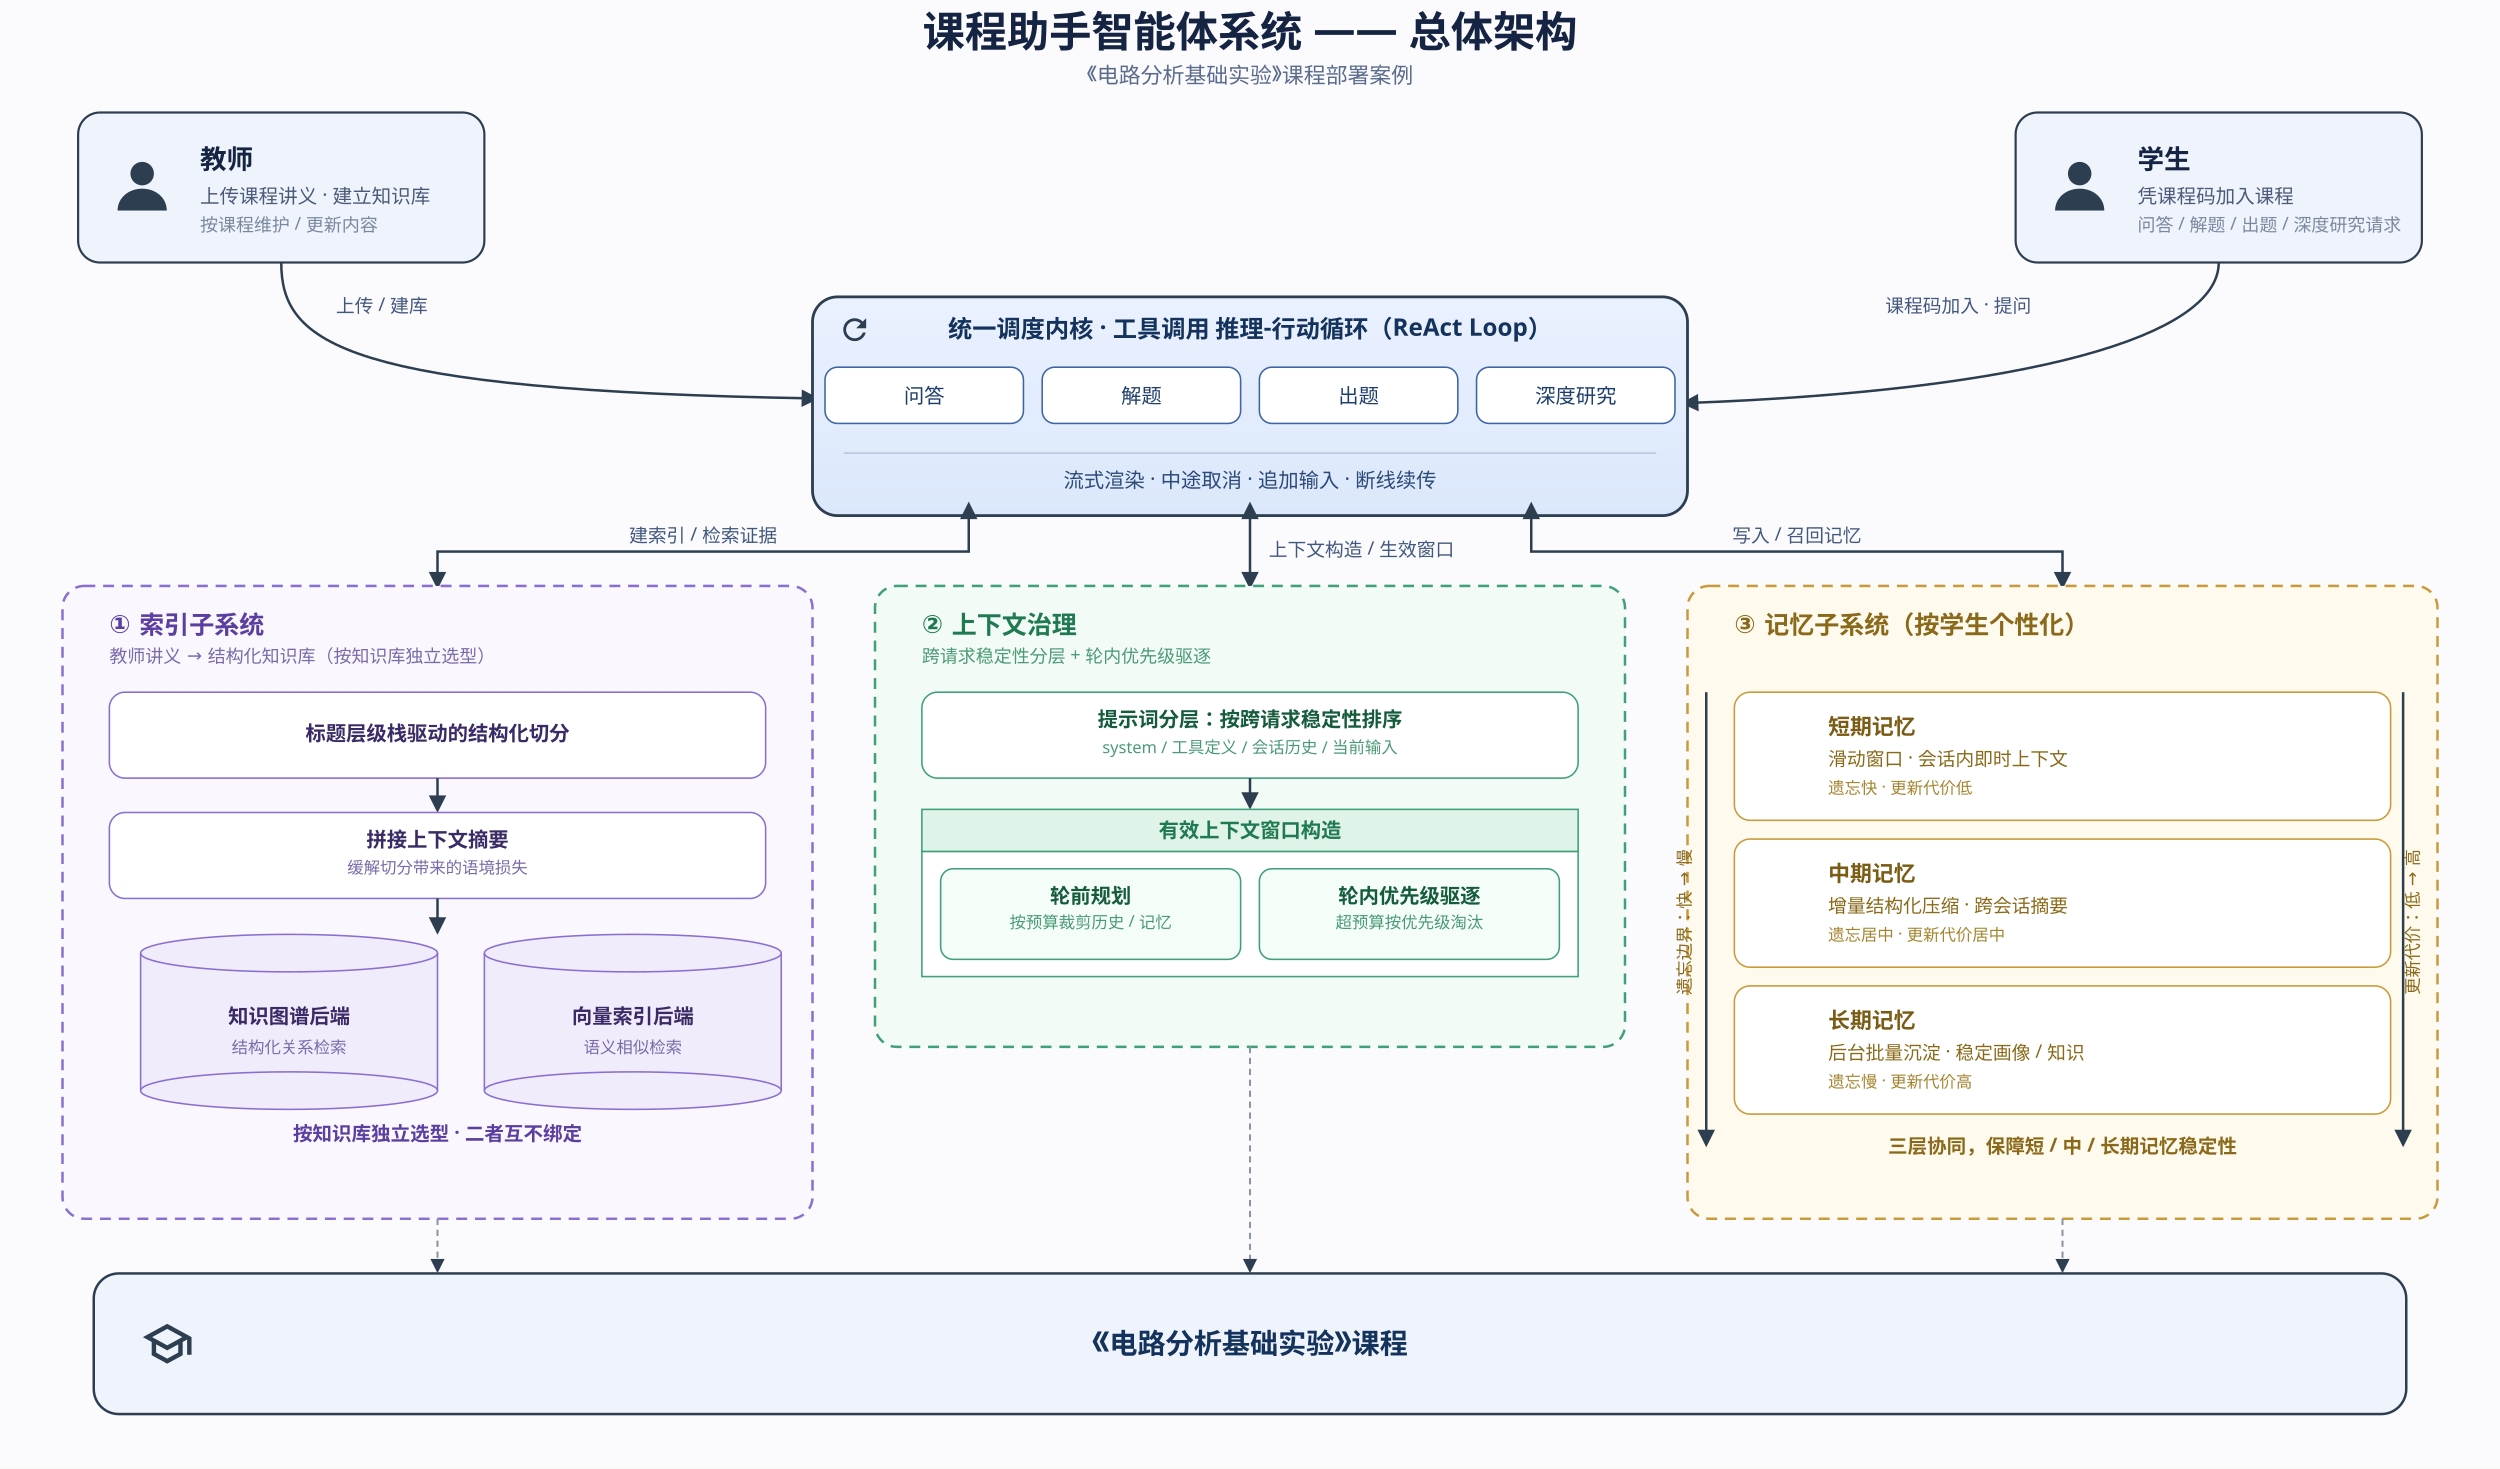
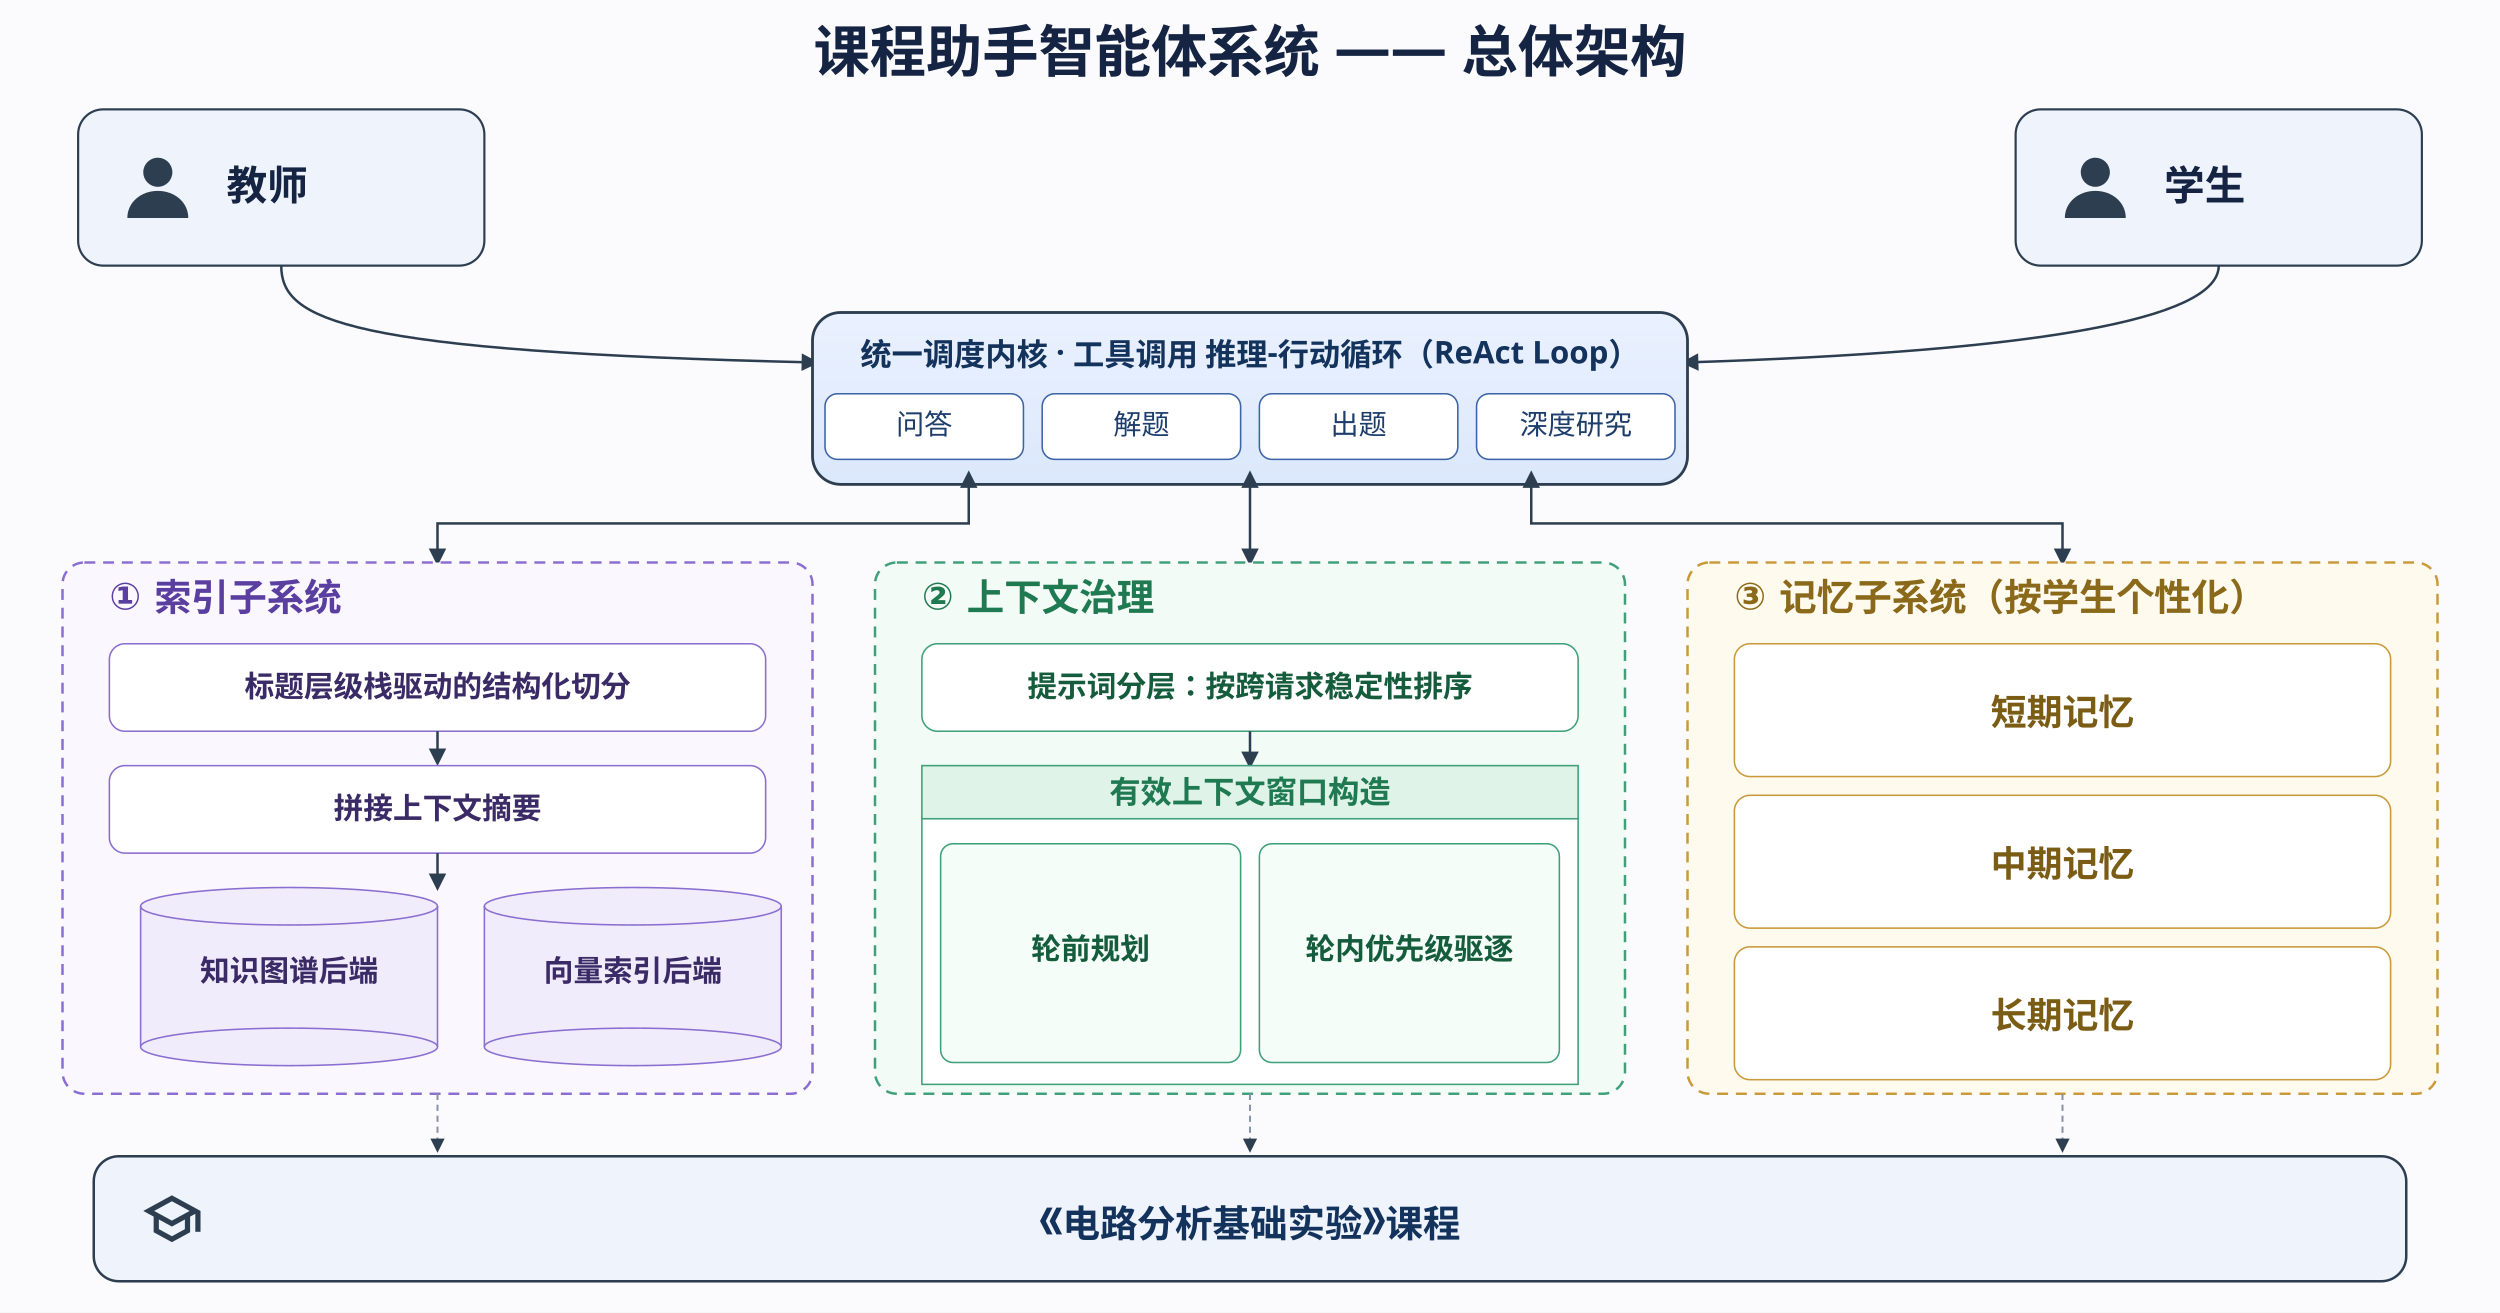
- <svg xmlns="http://www.w3.org/2000/svg" viewBox="0 0 1600 940" width="1600" height="940" font-family="'Microsoft YaHei','PingFang SC','Noto Sans SC',sans-serif">
+ <svg xmlns="http://www.w3.org/2000/svg" viewBox="0 0 1600 840" width="1600" height="840" font-family="'Microsoft YaHei','PingFang SC','Noto Sans SC',sans-serif">
  <defs>
    <marker id="arrowEnd" viewBox="0 0 10 10" refX="8" refY="5" markerWidth="7" markerHeight="7" orient="auto">
      <path d="M0,0 L10,5 L0,10 z" fill="#2c3e50" />
    </marker>
    <marker id="arrowStart" viewBox="0 0 10 10" refX="2" refY="5" markerWidth="7" markerHeight="7" orient="auto-start-reverse">
      <path d="M0,0 L10,5 L0,10 z" fill="#2c3e50" />
    </marker>
    <linearGradient id="kernelGrad" x1="0" y1="0" x2="0" y2="1">
      <stop offset="0" stop-color="#eaf1ff" />
      <stop offset="1" stop-color="#dbe8fb" />
    </linearGradient>
    <symbol id="personIcon" viewBox="0 0 24 24">
      <circle cx="12" cy="7.5" r="4.3" />
      <path d="M3 21c0-4.6 4-8 9-8s9 3.4 9 8" />
    </symbol>
-     <symbol id="loopIcon" viewBox="0 0 24 24">
-       <path d="M17.65 6.35C16.2 4.9 14.21 4 12 4c-4.42 0-7.99 3.58-7.99 8s3.57 8 7.99 8c3.73 0 6.84-2.55 7.73-6h-2.08c-.82 2.33-3.04 4-5.65 4-3.31 0-6-2.69-6-6s2.69-6 6-6c1.66 0 3.14.69 4.22 1.78L13 11h7V4l-2.35 2.35z" />
-     </symbol>
    <symbol id="capIcon" viewBox="0 0 24 24">
      <path d="M12 3L1 9l4 2.18v6L12 21l7-3.82v-6l2-1.09V17h2V9L12 3zm6.82 6L12 12.72 5.18 9 12 5.28 18.82 9zM17 15.99l-5 2.73-5-2.73v-3.72L12 15l5-2.73v3.72z" />
    </symbol>
    <style>
-       .title{font-size:27px;font-weight:700;fill:#152442;text-anchor:middle;}
-       .subtitle{font-size:14px;fill:#5a6b8c;text-anchor:middle;}
-       .colTitle{font-weight:700;font-size:16px;}
-       .colSub{font-size:11.5px;}
-       .boxTitle{font-size:13px;font-weight:600;text-anchor:middle;}
-       .boxSub{font-size:10.5px;text-anchor:middle;}
-       .lineLbl{font-size:12px;fill:#43587e;}
+       .title{font-size:36px;font-weight:700;fill:#152442;text-anchor:middle;}
+       .colTitle{font-weight:700;font-size:24px;}
+       .boxTitle{font-size:19px;font-weight:600;text-anchor:middle;}
      .edge{fill:none;stroke:#2c3e50;stroke-width:1.6;}
      .edgeSoft{fill:none;stroke:#8a94a6;stroke-width:1.3;stroke-dasharray:4,3;}
    </style>
  </defs>
-   <rect x="0" y="0" width="1600" height="940" fill="#fbfbfd" />
-   <text x="800" y="30" class="title">课程助手智能体系统 —— 总体架构</text>
-   <text x="800" y="52" class="subtitle">《电路分析基础实验》课程部署案例</text>
+   <rect x="0" y="0" width="1600" height="840" fill="#fbfbfd" />
+   <text x="800" y="46" class="title">课程助手智能体系统 —— 总体架构</text>
  <g>
-     <rect x="50" y="72" width="260" height="96" rx="14" fill="#eef3fc" stroke="#2c3e50" stroke-width="1.4" />
-     <use href="#personIcon" x="70" y="98" width="42" height="42" fill="#2c3e50" />
-     <text x="128" y="108" font-size="17" font-weight="700" fill="#152442">教师</text>
-     <text x="128" y="130" font-size="12.5" fill="#4a5a78">上传课程讲义 · 建立知识库</text>
-     <text x="128" y="148" font-size="11.5" fill="#7a889f">按课程维护 / 更新内容</text>
+     <rect x="50" y="70" width="260" height="100" rx="16" fill="#eef3fc" stroke="#2c3e50" stroke-width="1.4" />
+     <use href="#personIcon" x="75" y="94" width="52" height="52" fill="#2c3e50" />
+     <text x="145" y="128" font-size="26" font-weight="700" fill="#152442">教师</text>
  </g>
  <g>
-     <rect x="1290" y="72" width="260" height="96" rx="14" fill="#eef3fc" stroke="#2c3e50" stroke-width="1.4" />
-     <use href="#personIcon" x="1310" y="98" width="42" height="42" fill="#2c3e50" />
-     <text x="1368" y="108" font-size="17" font-weight="700" fill="#152442">学生</text>
-     <text x="1368" y="130" font-size="12.5" fill="#4a5a78">凭课程码加入课程</text>
-     <text x="1368" y="148" font-size="11.5" fill="#7a889f">问答 / 解题 / 出题 / 深度研究请求</text>
+     <rect x="1290" y="70" width="260" height="100" rx="16" fill="#eef3fc" stroke="#2c3e50" stroke-width="1.4" />
+     <use href="#personIcon" x="1315" y="94" width="52" height="52" fill="#2c3e50" />
+     <text x="1385" y="128" font-size="26" font-weight="700" fill="#152442">学生</text>
  </g>
-   <path class="edge" marker-end="url(#arrowEnd)" d="M180,168 C180,220 220,250 522,255" />
-   <text x="215" y="200" class="lineLbl">上传 / 建库</text>
-   <path class="edge" marker-end="url(#arrowEnd)" d="M1420,168 C1420,215 1300,250 1078,258" />
-   <text x="1300" y="200" class="lineLbl" text-anchor="end">课程码加入 · 提问</text>
-   <rect x="520" y="190" width="560" height="140" rx="16" fill="url(#kernelGrad)" stroke="#2c3e50" stroke-width="1.8" />
-   <use href="#loopIcon" x="536" y="200" width="22" height="22" fill="#2c3e50" />
-   <text x="800" y="216" text-anchor="middle" font-size="15.5" font-weight="700" fill="#14335c">统一调度内核 · 工具调用 推理-行动循环（ReAct Loop）</text>
+   <path class="edge" marker-end="url(#arrowEnd)" d="M180,170 C180,205 220,225 522,232" />
+   <path class="edge" marker-end="url(#arrowEnd)" d="M1420,170 C1420,205 1300,225 1078,232" />
+   <rect x="520" y="200" width="560" height="110" rx="18" fill="url(#kernelGrad)" stroke="#2c3e50" stroke-width="1.8" />
+   <text x="800" y="234" text-anchor="middle" font-size="20" font-weight="700" fill="#14335c">统一调度内核 · 工具调用 推理-行动循环（ReAct Loop）</text>
  <g>
-     <rect x="528" y="235" width="127" height="36" rx="8" fill="#ffffff" stroke="#3d64a6" />
-     <text x="591.5" y="258" text-anchor="middle" font-size="13" fill="#1d3d6b">问答</text>
-     <rect x="667" y="235" width="127" height="36" rx="8" fill="#ffffff" stroke="#3d64a6" />
-     <text x="730.5" y="258" text-anchor="middle" font-size="13" fill="#1d3d6b">解题</text>
-     <rect x="806" y="235" width="127" height="36" rx="8" fill="#ffffff" stroke="#3d64a6" />
-     <text x="869.5" y="258" text-anchor="middle" font-size="13" fill="#1d3d6b">出题</text>
-     <rect x="945" y="235" width="127" height="36" rx="8" fill="#ffffff" stroke="#3d64a6" />
-     <text x="1008.5" y="258" text-anchor="middle" font-size="13" fill="#1d3d6b">深度研究</text>
+     <rect x="528" y="252" width="127" height="42" rx="8" fill="#ffffff" stroke="#3d64a6" />
+     <text x="591.5" y="278" text-anchor="middle" font-size="18" fill="#1d3d6b">问答</text>
+     <rect x="667" y="252" width="127" height="42" rx="8" fill="#ffffff" stroke="#3d64a6" />
+     <text x="730.5" y="278" text-anchor="middle" font-size="18" fill="#1d3d6b">解题</text>
+     <rect x="806" y="252" width="127" height="42" rx="8" fill="#ffffff" stroke="#3d64a6" />
+     <text x="869.5" y="278" text-anchor="middle" font-size="18" fill="#1d3d6b">出题</text>
+     <rect x="945" y="252" width="127" height="42" rx="8" fill="#ffffff" stroke="#3d64a6" />
+     <text x="1008.5" y="278" text-anchor="middle" font-size="18" fill="#1d3d6b">深度研究</text>
  </g>
-   <line x1="540" y1="290" x2="1060" y2="290" stroke="#b9c6dc" />
-   <text x="800" y="312" text-anchor="middle" font-size="13" fill="#2c4a78">流式渲染 · 中途取消 · 追加输入 · 断线续传</text>
-   <path class="edge" marker-start="url(#arrowStart)" marker-end="url(#arrowEnd)" d="M620,330 L620,353 L280,353 L280,375" />
-   <text x="450" y="347" class="lineLbl" text-anchor="middle">建索引 / 检索证据</text>
-   <path class="edge" marker-start="url(#arrowStart)" marker-end="url(#arrowEnd)" d="M800,330 L800,375" />
-   <text x="812" y="356" class="lineLbl">上下文构造 / 生效窗口</text>
-   <path class="edge" marker-start="url(#arrowStart)" marker-end="url(#arrowEnd)" d="M980,330 L980,353 L1320,353 L1320,375" />
-   <text x="1150" y="347" class="lineLbl" text-anchor="middle">写入 / 召回记忆</text>
-   <rect x="40" y="375" width="480" height="405" rx="14" fill="#faf7ff" stroke="#8a6fd1" stroke-width="1.6" stroke-dasharray="7,5" />
-   <text x="70" y="405" class="colTitle" fill="#5b3fa0">① 索引子系统</text>
-   <text x="70" y="424" class="colSub" fill="#7a6aa8">教师讲义 → 结构化知识库（按知识库独立选型）</text>
-   <rect x="70" y="443" width="420" height="55" rx="10" fill="#ffffff" stroke="#8a6fd1" />
-   <text x="280" y="474" class="boxTitle" fill="#3a2a66">标题层级栈驱动的结构化切分</text>
-   <path class="edge" marker-end="url(#arrowEnd)" d="M280,498 L280,518" />
-   <rect x="70" y="520" width="420" height="55" rx="10" fill="#ffffff" stroke="#8a6fd1" />
-   <text x="280" y="542" class="boxTitle" fill="#3a2a66">拼接上下文摘要</text>
-   <text x="280" y="559" class="boxSub" fill="#7a6aa8">缓解切分带来的语境损失</text>
-   <path class="edge" marker-end="url(#arrowEnd)" d="M280,575 L280,596" />
+   <path class="edge" marker-start="url(#arrowStart)" marker-end="url(#arrowEnd)" d="M620,310 L620,335 L280,335 L280,360" />
+   <path class="edge" marker-start="url(#arrowStart)" marker-end="url(#arrowEnd)" d="M800,310 L800,360" />
+   <path class="edge" marker-start="url(#arrowStart)" marker-end="url(#arrowEnd)" d="M980,310 L980,335 L1320,335 L1320,360" />
+   <rect x="40" y="360" width="480" height="340" rx="14" fill="#faf7ff" stroke="#8a6fd1" stroke-width="1.6" stroke-dasharray="7,5" />
+   <text x="70" y="390" class="colTitle" fill="#5b3fa0">① 索引子系统</text>
+   <rect x="70" y="412" width="420" height="56" rx="10" fill="#ffffff" stroke="#8a6fd1" />
+   <text x="280" y="446" class="boxTitle" fill="#3a2a66">标题层级栈驱动的结构化切分</text>
+   <path class="edge" marker-end="url(#arrowEnd)" d="M280,468 L280,488" />
+   <rect x="70" y="490" width="420" height="56" rx="10" fill="#ffffff" stroke="#8a6fd1" />
+   <text x="280" y="524" class="boxTitle" fill="#3a2a66">拼接上下文摘要</text>
+   <path class="edge" marker-end="url(#arrowEnd)" d="M280,546 L280,568" />
  <g stroke="#8a6fd1" fill="#f1ecfb">
-     <ellipse cx="185" cy="610" rx="95" ry="12" />
-     <rect x="90" y="610" width="190" height="88" fill="#f1ecfb" stroke="none" />
-     <line x1="90" y1="610" x2="90" y2="698" />
-     <line x1="280" y1="610" x2="280" y2="698" />
-     <ellipse cx="185" cy="698" rx="95" ry="12" />
-     <path d="M90,610 A95,12 0 0 0 280,610" fill="none" />
+     <ellipse cx="185" cy="580" rx="95" ry="12" />
+     <rect x="90" y="580" width="190" height="90" fill="#f1ecfb" stroke="none" />
+     <line x1="90" y1="580" x2="90" y2="670" />
+     <line x1="280" y1="580" x2="280" y2="670" />
+     <ellipse cx="185" cy="670" rx="95" ry="12" />
+     <path d="M90,580 A95,12 0 0 0 280,580" fill="none" />
  </g>
-   <text x="185" y="655" text-anchor="middle" font-size="13" font-weight="700" fill="#3a2a66">知识图谱后端</text>
-   <text x="185" y="674" text-anchor="middle" font-size="10.5" fill="#7a6aa8">结构化关系检索</text>
+   <text x="185" y="628" text-anchor="middle" font-size="19" font-weight="700" fill="#3a2a66">知识图谱后端</text>
  <g stroke="#8a6fd1" fill="#f1ecfb">
-     <ellipse cx="405" cy="610" rx="95" ry="12" />
-     <rect x="310" y="610" width="190" height="88" fill="#f1ecfb" stroke="none" />
-     <line x1="310" y1="610" x2="310" y2="698" />
-     <line x1="500" y1="610" x2="500" y2="698" />
-     <ellipse cx="405" cy="698" rx="95" ry="12" />
-     <path d="M310,610 A95,12 0 0 0 500,610" fill="none" />
+     <ellipse cx="405" cy="580" rx="95" ry="12" />
+     <rect x="310" y="580" width="190" height="90" fill="#f1ecfb" stroke="none" />
+     <line x1="310" y1="580" x2="310" y2="670" />
+     <line x1="500" y1="580" x2="500" y2="670" />
+     <ellipse cx="405" cy="670" rx="95" ry="12" />
+     <path d="M310,580 A95,12 0 0 0 500,580" fill="none" />
  </g>
-   <text x="405" y="655" text-anchor="middle" font-size="13" font-weight="700" fill="#3a2a66">向量索引后端</text>
-   <text x="405" y="674" text-anchor="middle" font-size="10.5" fill="#7a6aa8">语义相似检索</text>
-   <text x="280" y="730" text-anchor="middle" font-size="12.5" fill="#5b3fa0" font-weight="600">按知识库独立选型 · 二者互不绑定</text>
-   <rect x="560" y="375" width="480" height="295" rx="14" fill="#f2fbf5" stroke="#3fa07a" stroke-width="1.6" stroke-dasharray="7,5" />
-   <text x="590" y="405" class="colTitle" fill="#1f7a52">② 上下文治理</text>
-   <text x="590" y="424" class="colSub" fill="#4a9a76">跨请求稳定性分层 + 轮内优先级驱逐</text>
-   <rect x="590" y="443" width="420" height="55" rx="10" fill="#ffffff" stroke="#3fa07a" />
-   <text x="800" y="465" class="boxTitle" fill="#155c3c">提示词分层：按跨请求稳定性排序</text>
-   <text x="800" y="482" class="boxSub" fill="#4a9a76">system / 工具定义 / 会话历史 / 当前输入</text>
-   <path class="edge" marker-end="url(#arrowEnd)" d="M800,498 L800,516" />
-   <rect x="590" y="518" width="420" height="27" fill="#dff3e8" stroke="#3fa07a" />
-   <text x="800" y="536" text-anchor="middle" font-size="13" font-weight="700" fill="#1f7a52">有效上下文窗口构造</text>
-   <rect x="590" y="545" width="420" height="80" fill="#ffffff" stroke="#3fa07a" />
-   <rect x="602" y="556" width="192" height="58" rx="8" fill="#f4fdf8" stroke="#3fa07a" />
-   <text x="698" y="578" class="boxTitle" fill="#155c3c">轮前规划</text>
-   <text x="698" y="594" class="boxSub" fill="#4a9a76">按预算裁剪历史 / 记忆</text>
-   <rect x="806" y="556" width="192" height="58" rx="8" fill="#f4fdf8" stroke="#3fa07a" />
-   <text x="902" y="578" class="boxTitle" fill="#155c3c">轮内优先级驱逐</text>
-   <text x="902" y="594" class="boxSub" fill="#4a9a76">超预算按优先级淘汰</text>
-   <rect x="1080" y="375" width="480" height="405" rx="14" fill="#fffaee" stroke="#c99a3b" stroke-width="1.6" stroke-dasharray="7,5" />
-   <text x="1110" y="405" class="colTitle" fill="#8a6a1a">③ 记忆子系统（按学生个性化）</text>
-   <line x1="1092" y1="443" x2="1092" y2="732" class="edge" marker-end="url(#arrowEnd)" />
-   <text x="1082" y="590" font-size="11" fill="#8a6a1a" text-anchor="middle" transform="rotate(-90 1082 590)">遗忘边界：快 → 慢</text>
-   <line x1="1538" y1="443" x2="1538" y2="732" class="edge" marker-end="url(#arrowEnd)" />
-   <text x="1548" y="590" font-size="11" fill="#8a6a1a" text-anchor="middle" transform="rotate(-90 1548 590)">更新代价：低 → 高</text>
-   <rect x="1110" y="443" width="420" height="82" rx="10" fill="#ffffff" stroke="#c99a3b" />
-   <text x="1170" y="470" font-size="14" font-weight="700" fill="#7a5c14">短期记忆</text>
-   <text x="1170" y="490" font-size="12" fill="#8a6a1a">滑动窗口 · 会话内即时上下文</text>
-   <text x="1170" y="508" font-size="10.5" fill="#a4842f">遗忘快 · 更新代价低</text>
-   <rect x="1110" y="537" width="420" height="82" rx="10" fill="#ffffff" stroke="#c99a3b" />
-   <text x="1170" y="564" font-size="14" font-weight="700" fill="#7a5c14">中期记忆</text>
-   <text x="1170" y="584" font-size="12" fill="#8a6a1a">增量结构化压缩 · 跨会话摘要</text>
-   <text x="1170" y="602" font-size="10.5" fill="#a4842f">遗忘居中 · 更新代价居中</text>
-   <rect x="1110" y="631" width="420" height="82" rx="10" fill="#ffffff" stroke="#c99a3b" />
-   <text x="1170" y="658" font-size="14" font-weight="700" fill="#7a5c14">长期记忆</text>
-   <text x="1170" y="678" font-size="12" fill="#8a6a1a">后台批量沉淀 · 稳定画像 / 知识</text>
-   <text x="1170" y="696" font-size="10.5" fill="#a4842f">遗忘慢 · 更新代价高</text>
-   <text x="1320" y="738" text-anchor="middle" font-size="12.5" fill="#8a6a1a" font-weight="600">三层协同，保障短 / 中 / 长期记忆稳定性</text>
-   <path class="edgeSoft" marker-end="url(#arrowEnd)" d="M280,780 L280,813" />
-   <path class="edgeSoft" marker-end="url(#arrowEnd)" d="M800,670 L800,813" />
-   <path class="edgeSoft" marker-end="url(#arrowEnd)" d="M1320,780 L1320,813" />
-   <rect x="60" y="815" width="1480" height="90" rx="16" fill="#eef3fc" stroke="#2c3e50" stroke-width="1.6" />
-   <use href="#capIcon" x="90" y="843" width="34" height="34" fill="#2c3e50" />
-   <text x="800" y="865" text-anchor="middle" font-size="18" font-weight="700" fill="#14335c">《电路分析基础实验》课程</text>
+   <text x="405" y="628" text-anchor="middle" font-size="19" font-weight="700" fill="#3a2a66">向量索引后端</text>
+   <rect x="560" y="360" width="480" height="340" rx="14" fill="#f2fbf5" stroke="#3fa07a" stroke-width="1.6" stroke-dasharray="7,5" />
+   <text x="590" y="390" class="colTitle" fill="#1f7a52">② 上下文治理</text>
+   <rect x="590" y="412" width="420" height="56" rx="10" fill="#ffffff" stroke="#3fa07a" />
+   <text x="800" y="446" class="boxTitle" fill="#155c3c">提示词分层：按跨请求稳定性排序</text>
+   <path class="edge" marker-end="url(#arrowEnd)" d="M800,468 L800,490" />
+   <rect x="590" y="490" width="420" height="34" fill="#dff3e8" stroke="#3fa07a" />
+   <text x="800" y="514" text-anchor="middle" font-size="20" font-weight="700" fill="#1f7a52">有效上下文窗口构造</text>
+   <rect x="590" y="524" width="420" height="170" fill="#ffffff" stroke="#3fa07a" />
+   <rect x="602" y="540" width="192" height="140" rx="8" fill="#f4fdf8" stroke="#3fa07a" />
+   <text x="698" y="614" class="boxTitle" fill="#155c3c">轮前规划</text>
+   <rect x="806" y="540" width="192" height="140" rx="8" fill="#f4fdf8" stroke="#3fa07a" />
+   <text x="902" y="614" class="boxTitle" fill="#155c3c">轮内优先级驱逐</text>
+   <rect x="1080" y="360" width="480" height="340" rx="14" fill="#fffaee" stroke="#c99a3b" stroke-width="1.6" stroke-dasharray="7,5" />
+   <text x="1110" y="390" class="colTitle" fill="#8a6a1a">③ 记忆子系统（按学生个性化）</text>
+   <rect x="1110" y="412" width="420" height="85" rx="10" fill="#ffffff" stroke="#c99a3b" />
+   <text x="1320" y="464" text-anchor="middle" font-size="23" font-weight="700" fill="#7a5c14">短期记忆</text>
+   <rect x="1110" y="509" width="420" height="85" rx="10" fill="#ffffff" stroke="#c99a3b" />
+   <text x="1320" y="561" text-anchor="middle" font-size="23" font-weight="700" fill="#7a5c14">中期记忆</text>
+   <rect x="1110" y="606" width="420" height="85" rx="10" fill="#ffffff" stroke="#c99a3b" />
+   <text x="1320" y="658" text-anchor="middle" font-size="23" font-weight="700" fill="#7a5c14">长期记忆</text>
+   <path class="edgeSoft" marker-end="url(#arrowEnd)" d="M280,700 L280,736" />
+   <path class="edgeSoft" marker-end="url(#arrowEnd)" d="M800,700 L800,736" />
+   <path class="edgeSoft" marker-end="url(#arrowEnd)" d="M1320,700 L1320,736" />
+   <rect x="60" y="740" width="1480" height="80" rx="16" fill="#eef3fc" stroke="#2c3e50" stroke-width="1.6" />
+   <use href="#capIcon" x="90" y="760" width="40" height="40" fill="#2c3e50" />
+   <text x="800" y="790" text-anchor="middle" font-size="24" font-weight="700" fill="#14335c">《电路分析基础实验》课程</text>
</svg>
